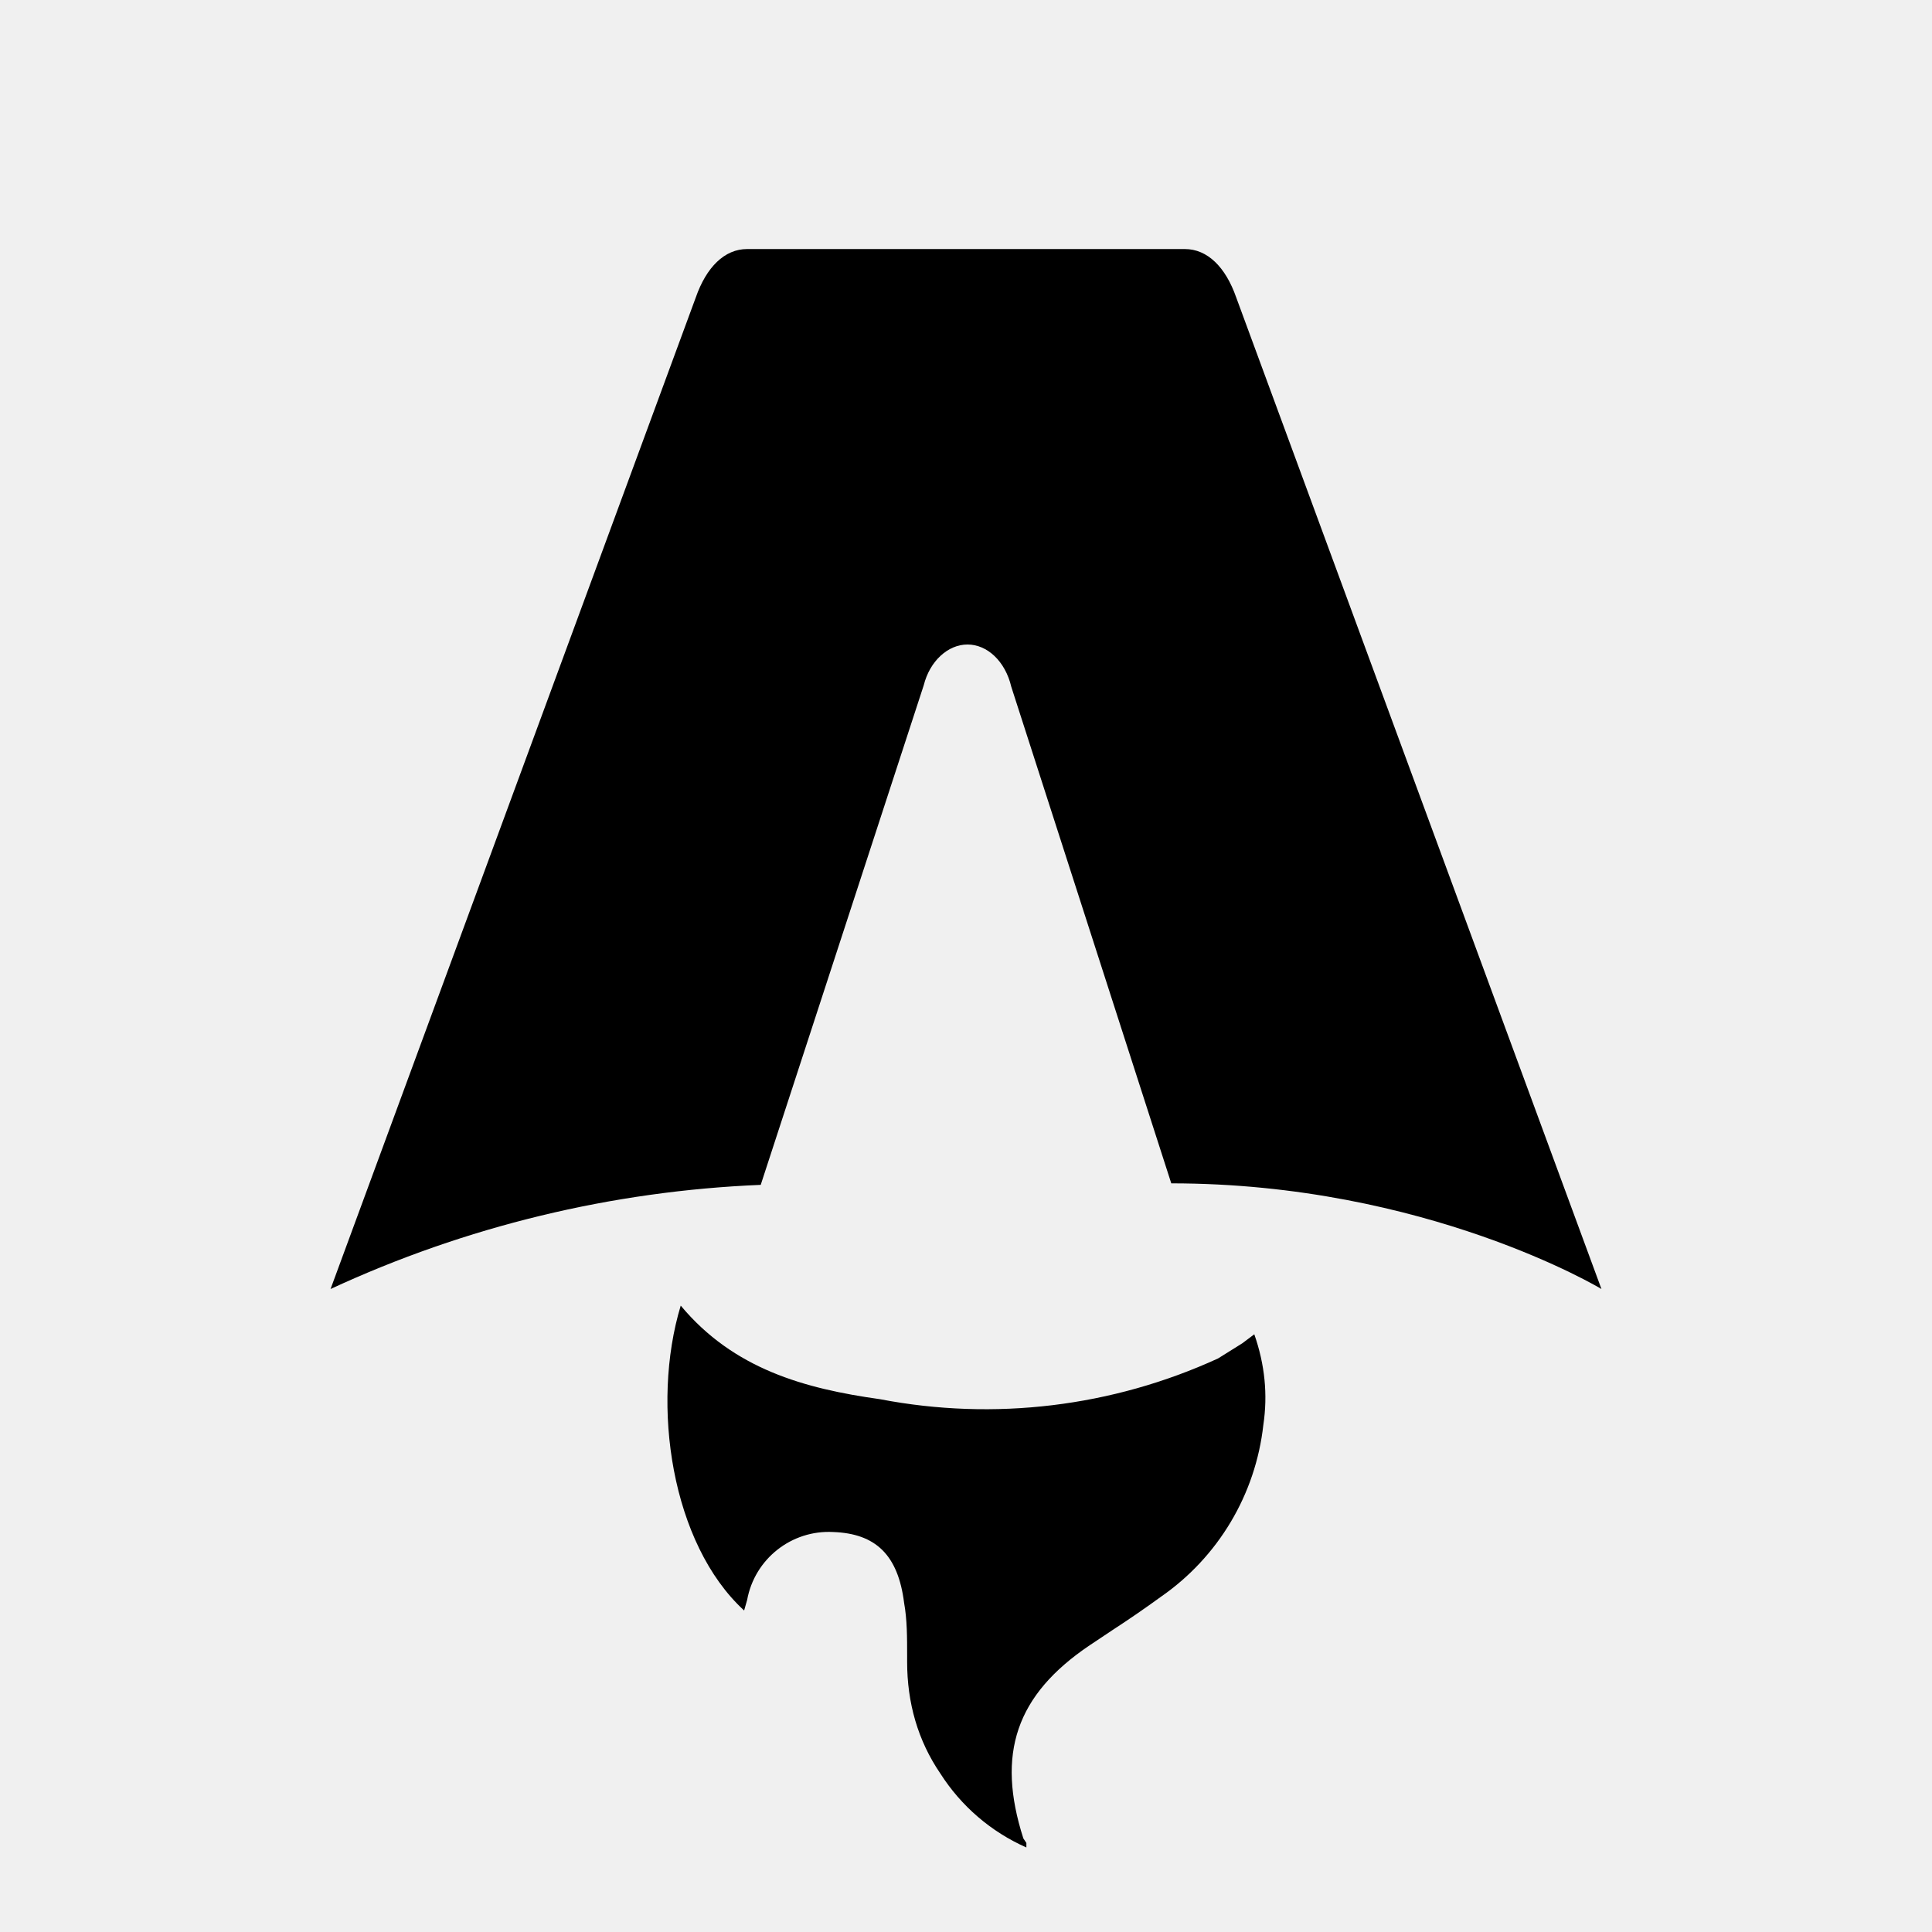
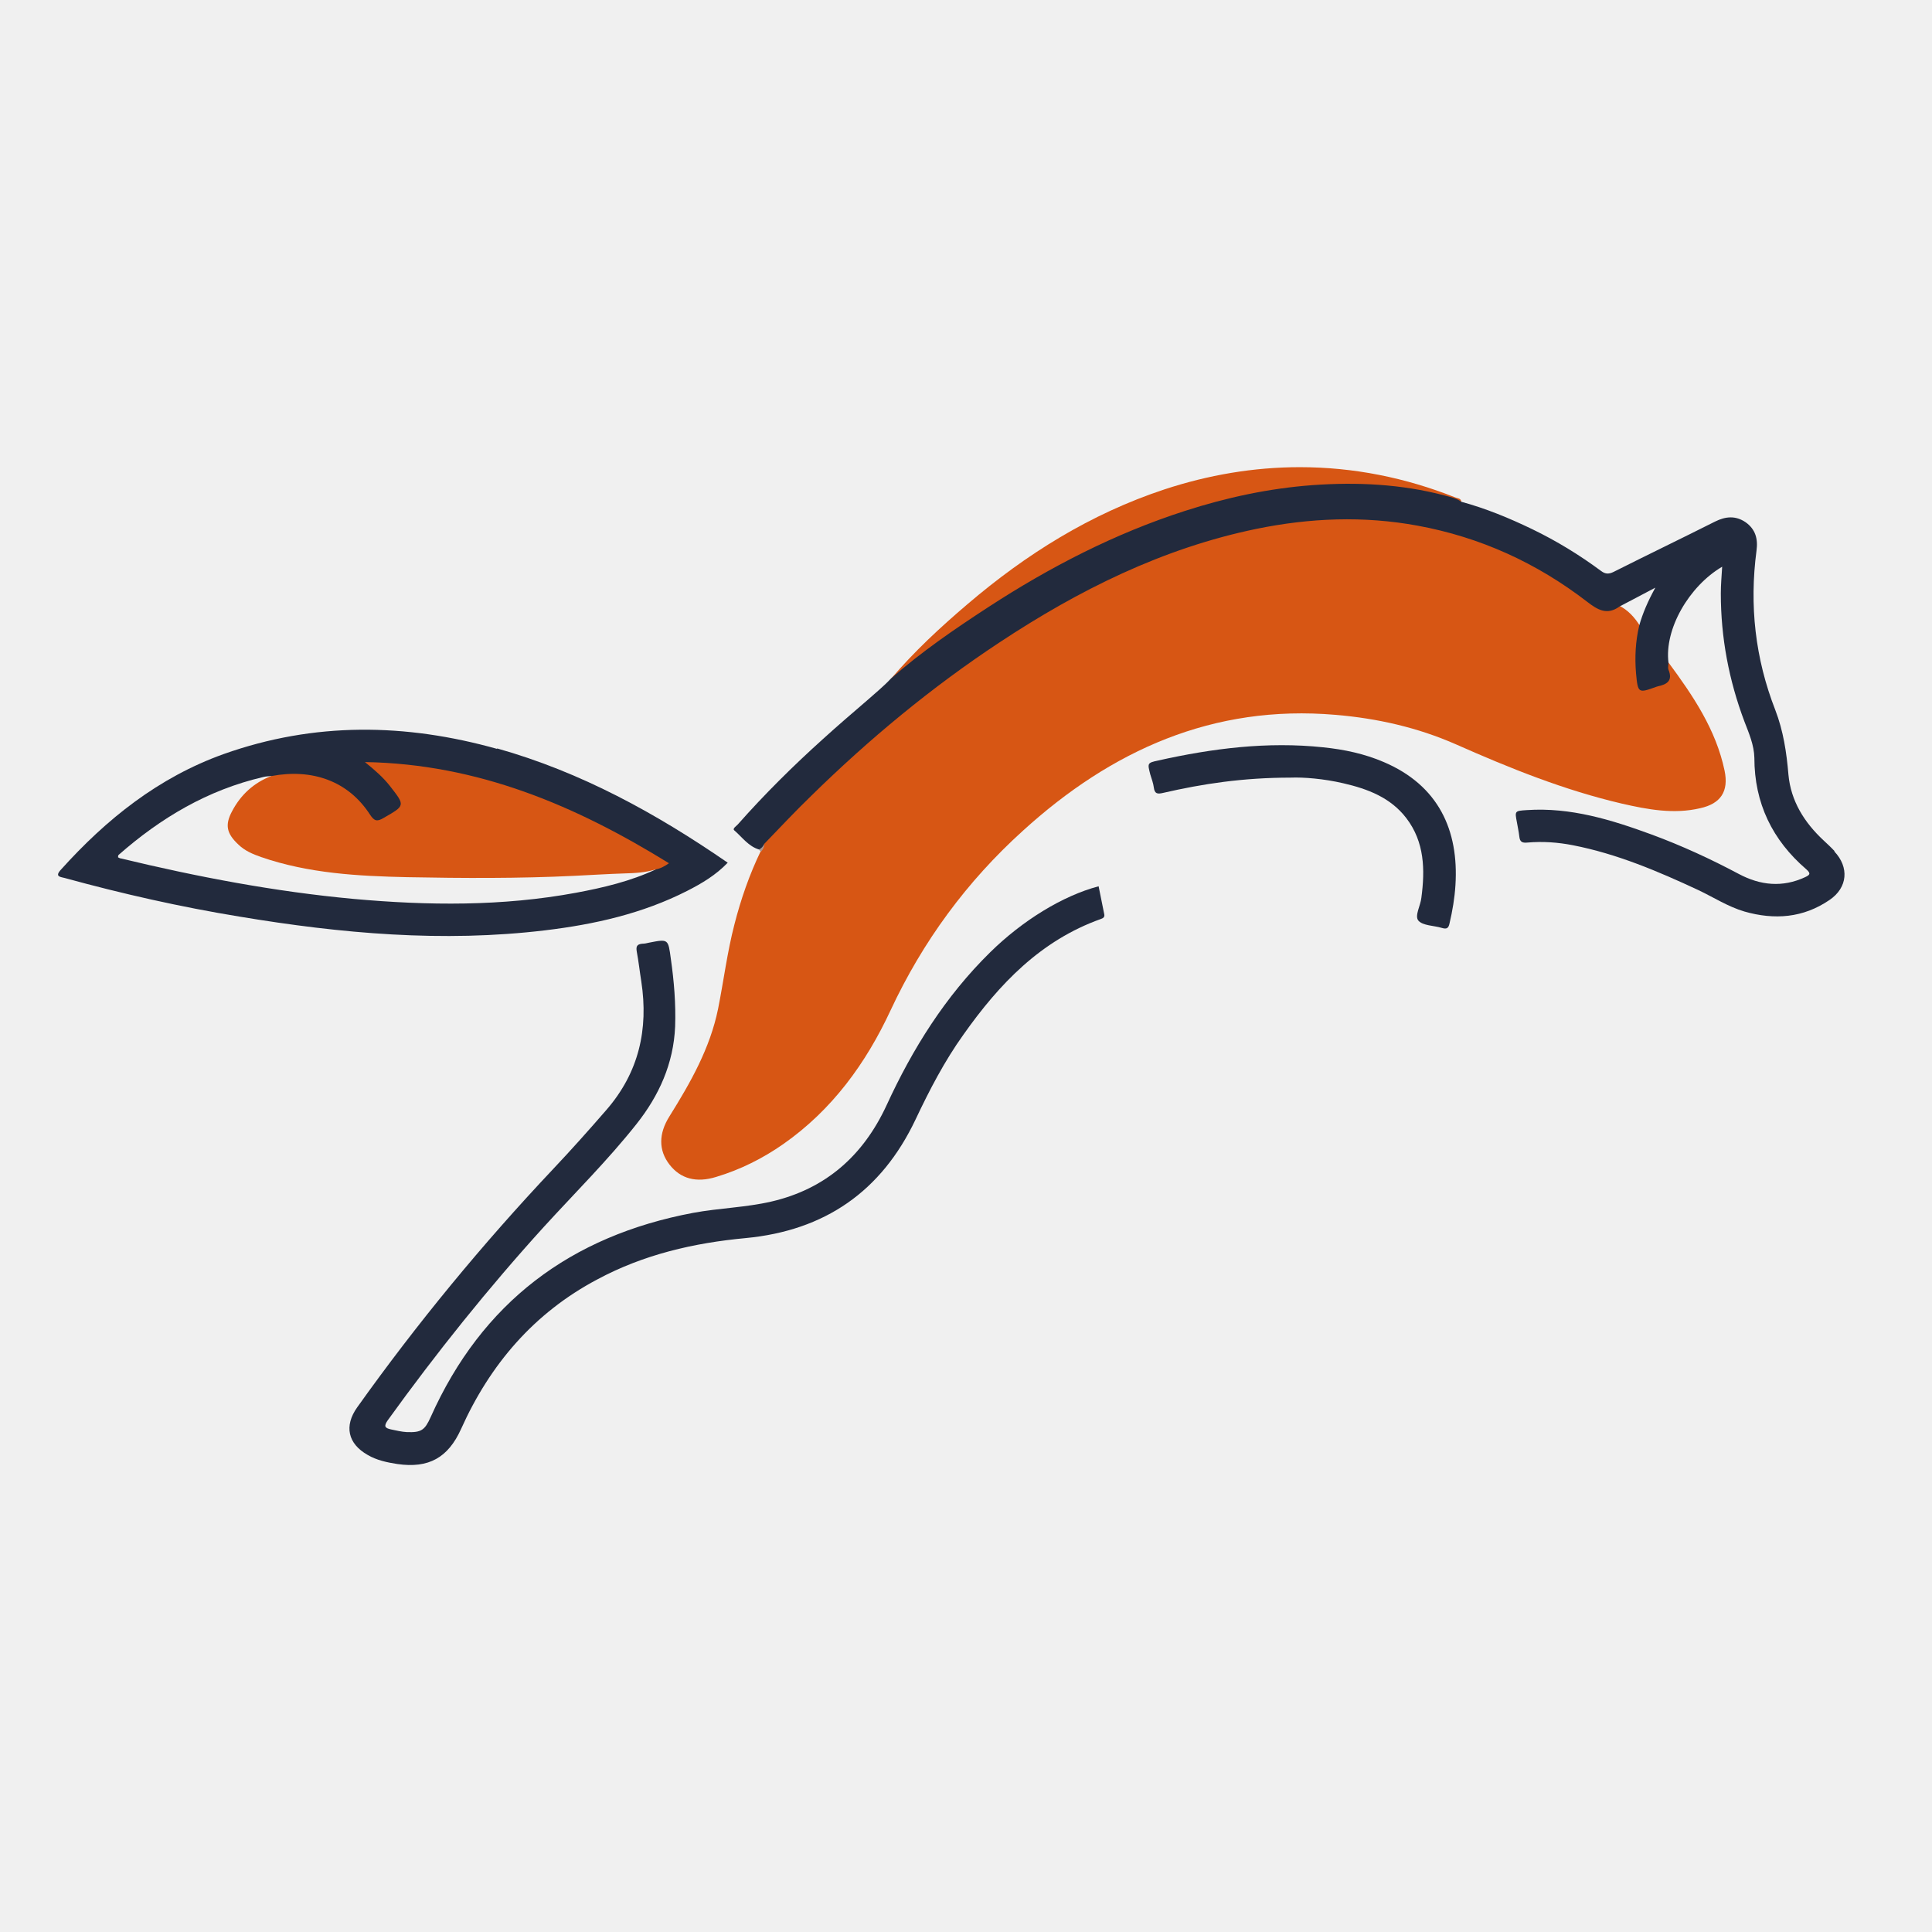
- <svg xmlns="http://www.w3.org/2000/svg" fill="none" viewBox="0 0 128 128">
-   <path d="M50.4 78.5a75.1 75.1 0 0 0-28.5 6.9l24.2-65.7c.7-2 1.9-3.2 3.4-3.2h29c1.5 0 2.7 1.2 3.4 3.2l24.2 65.7s-11.6-7-28.5-7L67 45.5c-.4-1.7-1.6-2.8-2.9-2.8-1.3 0-2.5 1.1-2.9 2.7L50.4 78.5Zm-1.1 28.2Zm-4.2-20.2c-2 6.6-.6 15.8 4.2 20.2a17.5 17.5 0 0 1 .2-.7 5.5 5.5 0 0 1 5.7-4.5c2.8.1 4.3 1.5 4.7 4.7.2 1.1.2 2.3.2 3.5v.4c0 2.7.7 5.2 2.2 7.4a13 13 0 0 0 5.7 4.9v-.3l-.2-.3c-1.8-5.6-.5-9.5 4.4-12.8l1.5-1a73 73 0 0 0 3.2-2.2 16 16 0 0 0 6.8-11.4c.3-2 .1-4-.6-6l-.8.6-1.6 1a37 37 0 0 1-22.4 2.7c-5-.7-9.7-2-13.2-6.2Z" />
-   <style>
-         path { fill: #000; }
-         @media (prefers-color-scheme: dark) {
-             path { fill: #FFF; }
-         }
+ <svg xmlns="http://www.w3.org/2000/svg" id="Calque_1" data-name="Calque 1" viewBox="0 0 72 72">
+   <defs>
+     <style>
+       .cls-1 {
+         fill: #222a3d;
+       }
+ 
+       .cls-1, .cls-2, .cls-3 {
+         stroke-width: 0px;
+       }
+ 
+       .cls-2 {
+         fill: #d75614;
+       }
+ 
+       .cls-3 {
+         fill: #a99591;
+       }
    </style>
+   </defs>
+   <path class="cls-1" d="M18.53,27.91c-3.42-.96-6.81-1.01-10.19.19-2.43.87-4.37,2.42-6.07,4.31-.25.27,0,.27.14.31,2.15.59,4.32,1.08,6.52,1.44,3.78.63,7.57.97,11.39.51,1.83-.22,3.62-.62,5.29-1.47.55-.28,1.07-.59,1.51-1.05-2.67-1.84-5.47-3.38-8.6-4.26ZM21.47,33.27c-2.75.51-5.52.48-8.29.23-2.93-.27-5.82-.82-8.68-1.51-.03,0-.06-.02-.1-.04,0-.03,0-.07.02-.09,1.57-1.38,3.32-2.42,5.38-2.9.11-.03.22-.03.33-.04-.4.3-.81.59-1.14.98-.61.74-.49,1.34.37,1.77.81.4,1.69.55,2.58.66,3.01.38,6.03.31,9.06.21,1.15-.04,2.29-.09,3.44-.14-.94.44-1.95.68-2.97.87Z" />
+   <path class="cls-2" d="M62.18,24.69c.91,1.23,1.77,2.5,2.09,4.03.16.77-.14,1.23-.91,1.4-.98.23-1.95.05-2.91-.17-2.15-.5-4.18-1.32-6.19-2.21-1.43-.63-2.94-.97-4.49-1.1-4.56-.39-8.35,1.32-11.65,4.32-2.09,1.89-3.73,4.12-4.93,6.69-.92,1.98-2.18,3.71-3.99,4.98-.77.54-1.61.96-2.51,1.23-.74.23-1.33.07-1.74-.46-.41-.53-.41-1.15,0-1.8.78-1.25,1.51-2.53,1.81-4,.21-1.05.34-2.11.61-3.15.24-.94.56-1.86.98-2.73,0-.12.03-.22.08-.33.51-.56,1.01-1.13,1.57-1.64.53-.49,1.04-1.01,1.57-1.5,1.53-1.39,3.14-2.68,4.83-3.86,1.47-1.02,2.99-1.96,4.59-2.74,2.05-1,4.18-1.79,6.45-2.16,4.21-.69,8.07.16,11.52,2.7.42.3.79.66,1.36.37.35.17.6.45.8.77-.07.56-.13,1.12-.09,1.69.05.65.1.68.7.48.28-.09.42-.22.34-.53-.02-.09-.01-.2.08-.27Z" />
+   <path class="cls-1" d="M40.94,33.02c.07.35.14.7.21,1.04.03.12-.04.16-.13.19-2.24.8-3.78,2.42-5.11,4.3-.71.99-1.27,2.07-1.79,3.17-1.27,2.68-3.38,4.14-6.33,4.42-1.93.18-3.8.61-5.53,1.54-2.36,1.25-4,3.17-5.08,5.58-.48,1.06-1.2,1.47-2.37,1.3-.39-.06-.77-.14-1.11-.34-.74-.42-.88-1.08-.39-1.77,2.23-3.13,4.67-6.09,7.31-8.89.68-.72,1.34-1.46,1.99-2.21,1.2-1.39,1.56-2.99,1.29-4.77-.06-.37-.1-.75-.17-1.12-.03-.18,0-.27.2-.29.09,0,.18-.02.26-.04.72-.14.71-.14.81.6.12.84.19,1.68.16,2.53-.06,1.38-.6,2.57-1.44,3.63-1.07,1.35-2.29,2.56-3.45,3.83-2.08,2.29-4.01,4.7-5.82,7.21-.16.23-.1.29.12.34.2.04.39.09.59.1.54.02.67-.07.89-.56,1.91-4.27,5.21-6.75,9.78-7.61.97-.18,1.96-.2,2.91-.42,2.03-.47,3.43-1.71,4.3-3.59.97-2.11,2.19-4.06,3.86-5.7,1.21-1.19,2.71-2.11,4.04-2.46Z" />
+   <path class="cls-1" d="M48.1,28.98c-1.78,0-3.28.23-4.76.57-.21.05-.31.03-.34-.2-.02-.16-.08-.32-.13-.48-.11-.43-.12-.44.3-.53,2.02-.45,4.06-.71,6.14-.49.78.08,1.54.24,2.26.55,2.04.87,2.8,2.54,2.67,4.59-.03.48-.11.95-.22,1.42-.04.2-.12.22-.29.17-.3-.09-.7-.08-.87-.27-.15-.18.08-.56.11-.85.14-1.05.12-2.08-.56-2.97-.59-.77-1.44-1.09-2.35-1.3-.73-.17-1.48-.23-1.97-.21Z" />
+   <path class="cls-2" d="M54.47,18.7c-1.71-.47-3.46-.66-5.23-.55-2.2.13-4.31.66-6.36,1.45-3.43,1.33-6.5,3.28-9.39,5.54-.08.07-.15.18-.28.15.86-1.01,1.83-1.91,2.84-2.77,2.19-1.87,4.59-3.37,7.34-4.28,1.64-.54,3.33-.83,5.05-.83,2,0,3.94.39,5.8,1.13.08.03.21.03.22.16Z" />
+   <path class="cls-3" d="M28.29,31.67c.06-.07.13-.14.19-.21,0,.11-.04.19-.11.27-.03-.02-.05-.03-.08-.05Z" />
+   <path class="cls-1" d="M68.37,31.72c-.13-.14-.27-.27-.41-.4-.72-.67-1.22-1.47-1.31-2.45-.07-.83-.19-1.63-.49-2.41-.75-1.92-.97-3.9-.7-5.94.06-.44-.04-.8-.41-1.06-.37-.25-.74-.22-1.14-.02-1.25.63-2.52,1.24-3.77,1.87-.18.09-.31.09-.47-.03-.81-.6-1.66-1.12-2.57-1.56-.85-.41-1.72-.77-2.64-1.02-.19-.14-.42-.18-.64-.24-1.61-.42-3.25-.5-4.91-.38-1.62.12-3.2.46-4.75.96-2.61.84-5.03,2.09-7.32,3.58-1.26.82-2.5,1.67-3.64,2.67-.27.29-.57.53-.86.79-.57.49-1.13.97-1.68,1.47-1.11,1-2.17,2.05-3.16,3.17-.06.07-.22.16-.13.23.29.25.52.59.92.71.09-.05.15-.12.19-.21.58-.6,1.15-1.21,1.75-1.79,2.16-2.12,4.49-4.05,7.02-5.72,2.95-1.95,6.08-3.51,9.57-4.23,2-.41,4-.49,6.01-.12,2.34.43,4.44,1.39,6.31,2.83.4.31.75.52,1.22.18h0,0c.41-.22.83-.43,1.33-.7-.28.51-.47.95-.6,1.41h0s0,0,0,0c-.14.59-.17,1.18-.12,1.78.07.75.08.75.77.5.01,0,.02,0,.03-.01.35-.07.58-.21.41-.62-.03-.08,0-.18,0-.26-.16-1.25.76-2.85,2-3.58-.02.34-.05.67-.05,1,0,1.64.3,3.23.88,4.77.17.44.36.88.37,1.35,0,1.69.67,3.07,1.94,4.16.18.16.12.21-.05.29-.84.39-1.66.31-2.47-.12-1.05-.56-2.14-1.06-3.25-1.47-1.5-.55-3.02-1.02-4.65-.91-.45.03-.45.03-.37.45.03.18.07.35.09.53.02.2.1.25.3.23.57-.05,1.14-.01,1.7.1,1.64.32,3.17.97,4.67,1.67.57.27,1.11.62,1.72.8,1.12.32,2.19.24,3.17-.43.68-.46.74-1.22.18-1.81Z" />
+   <path class="cls-2" d="M10.12,28.92c1.5-.28,2.85.17,3.67,1.44.16.24.26.27.51.12.8-.46.81-.45.23-1.19-.25-.32-.56-.59-.93-.89,4.21.07,7.85,1.62,11.33,3.77-.17.12-.32.2-.5.23-.38.12-.77.14-1.16.15-.62.02-1.25.06-1.87.09-2.07.1-4.15.09-6.22.05-1.84-.04-3.68-.14-5.45-.75-.31-.11-.6-.23-.84-.46-.44-.41-.52-.73-.24-1.25.32-.61.81-1.06,1.46-1.31Z" />
</svg>
